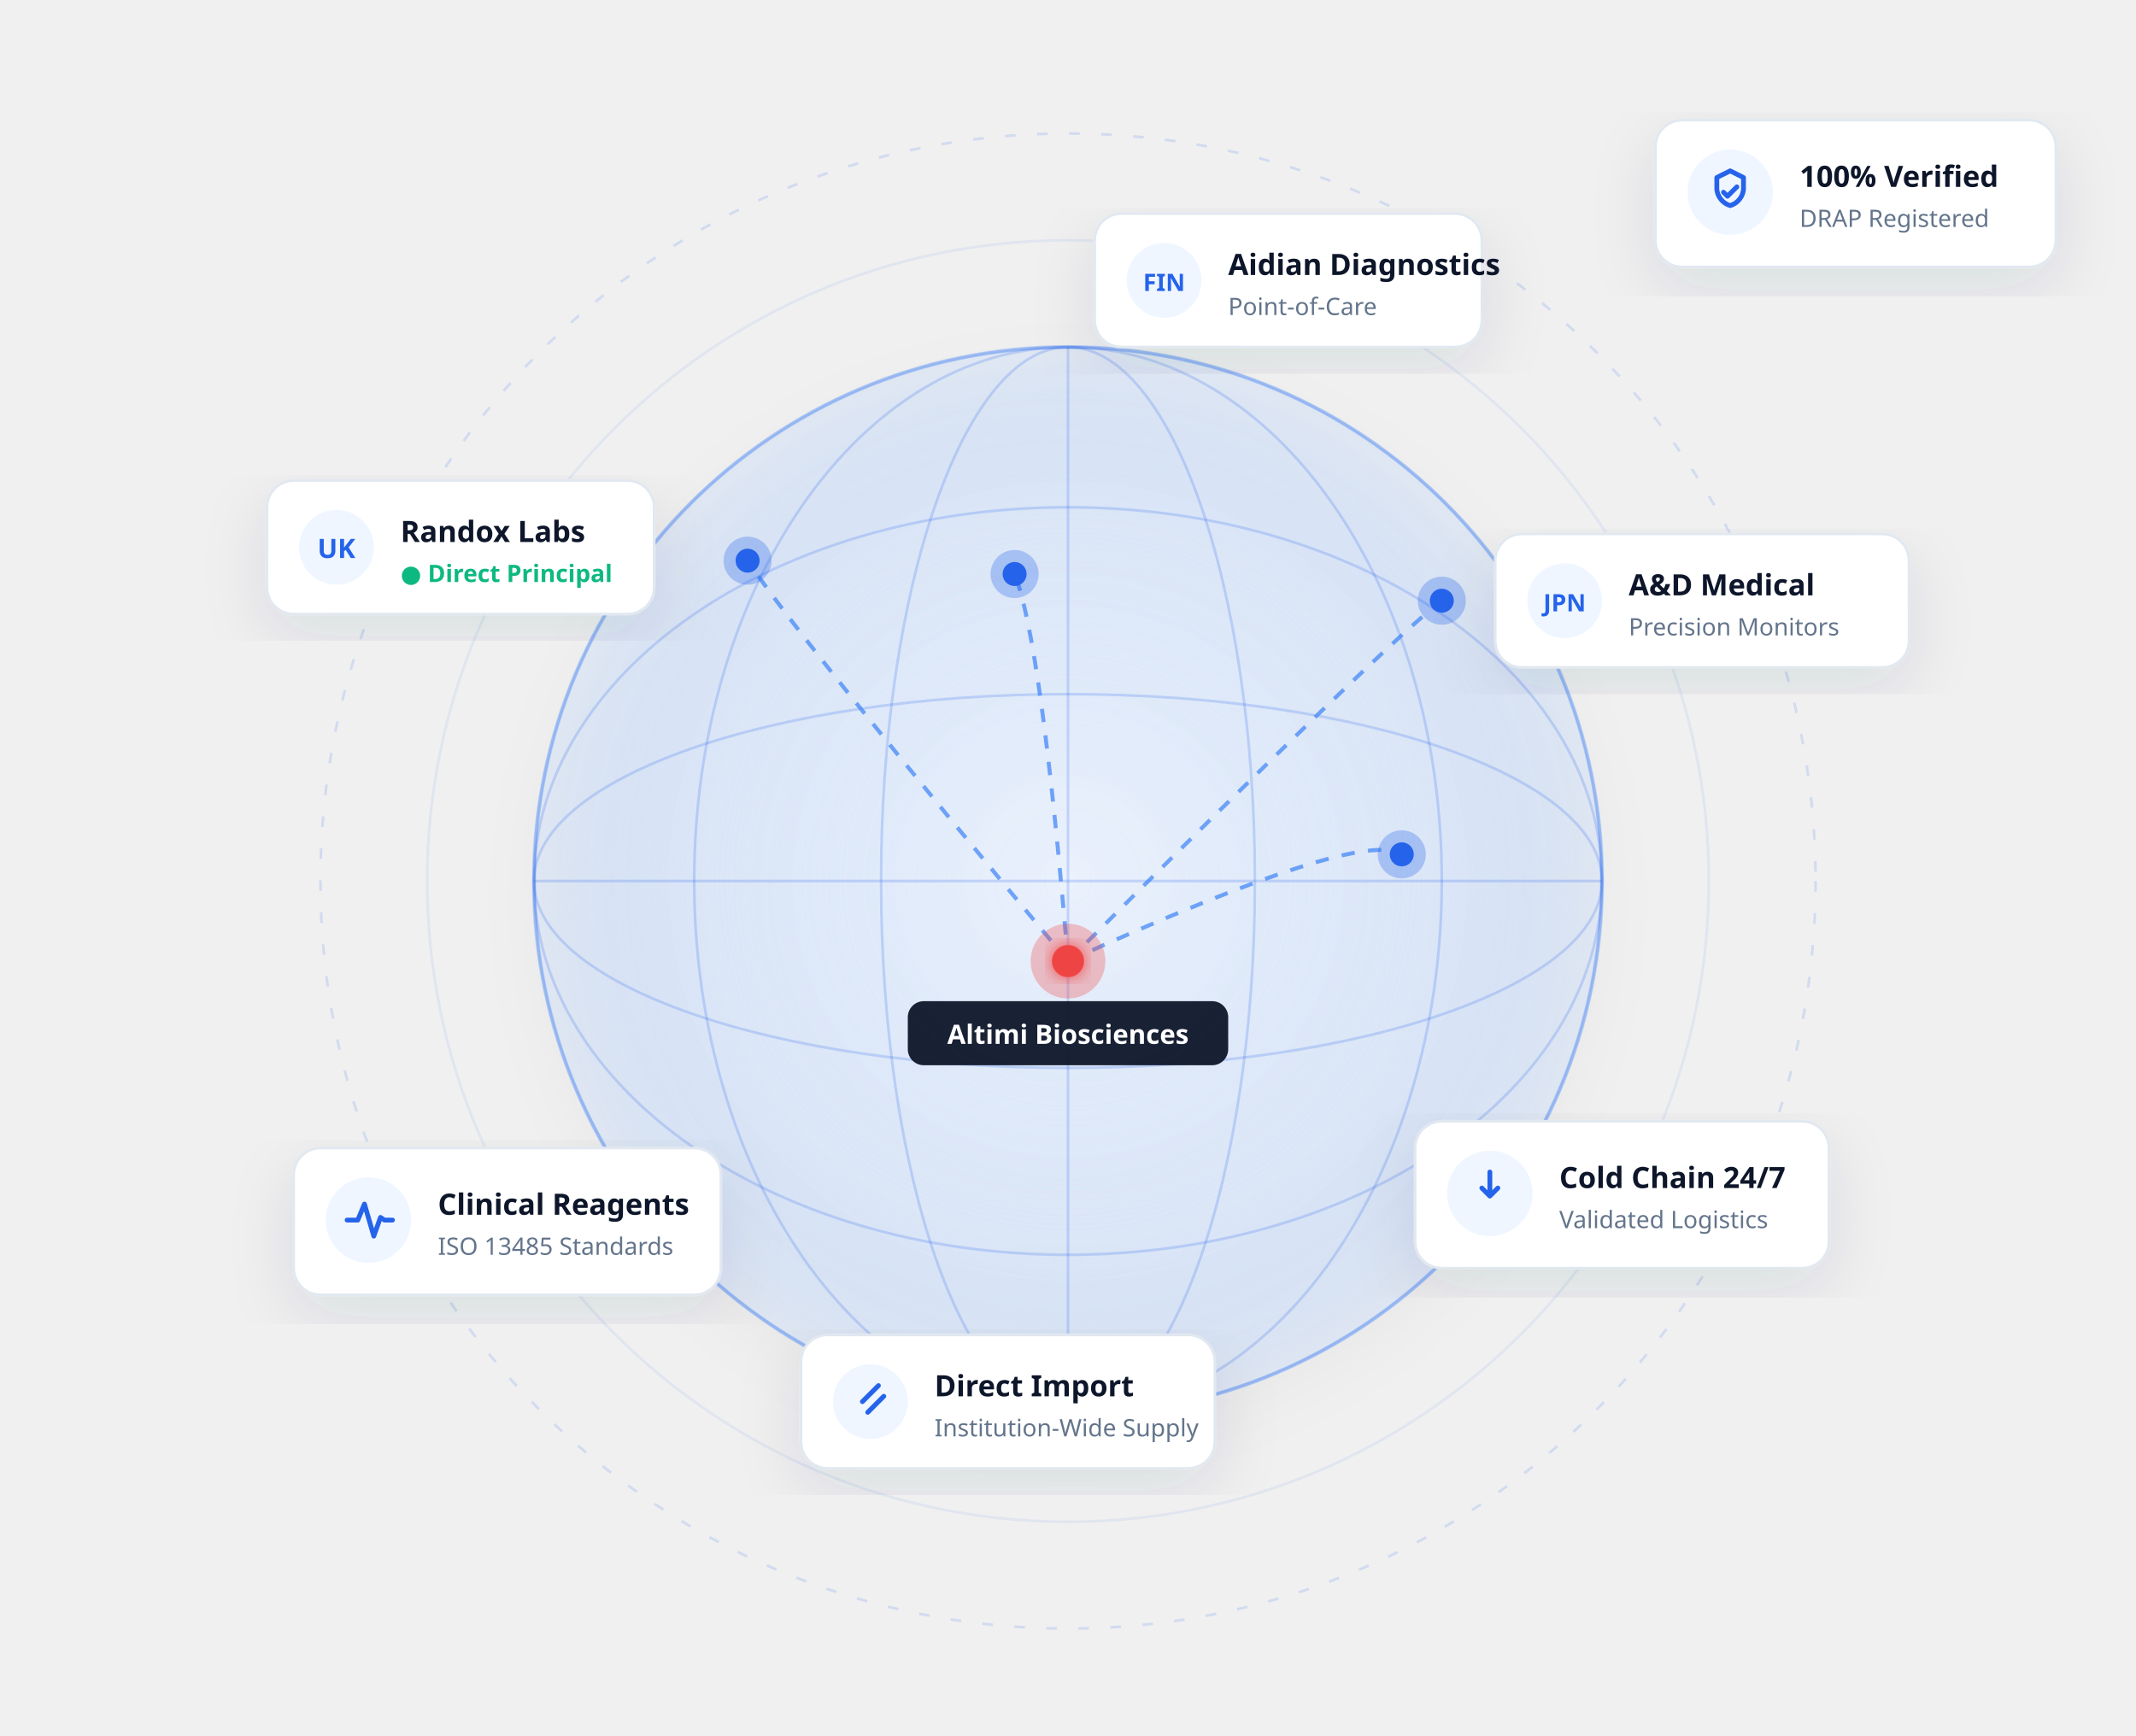
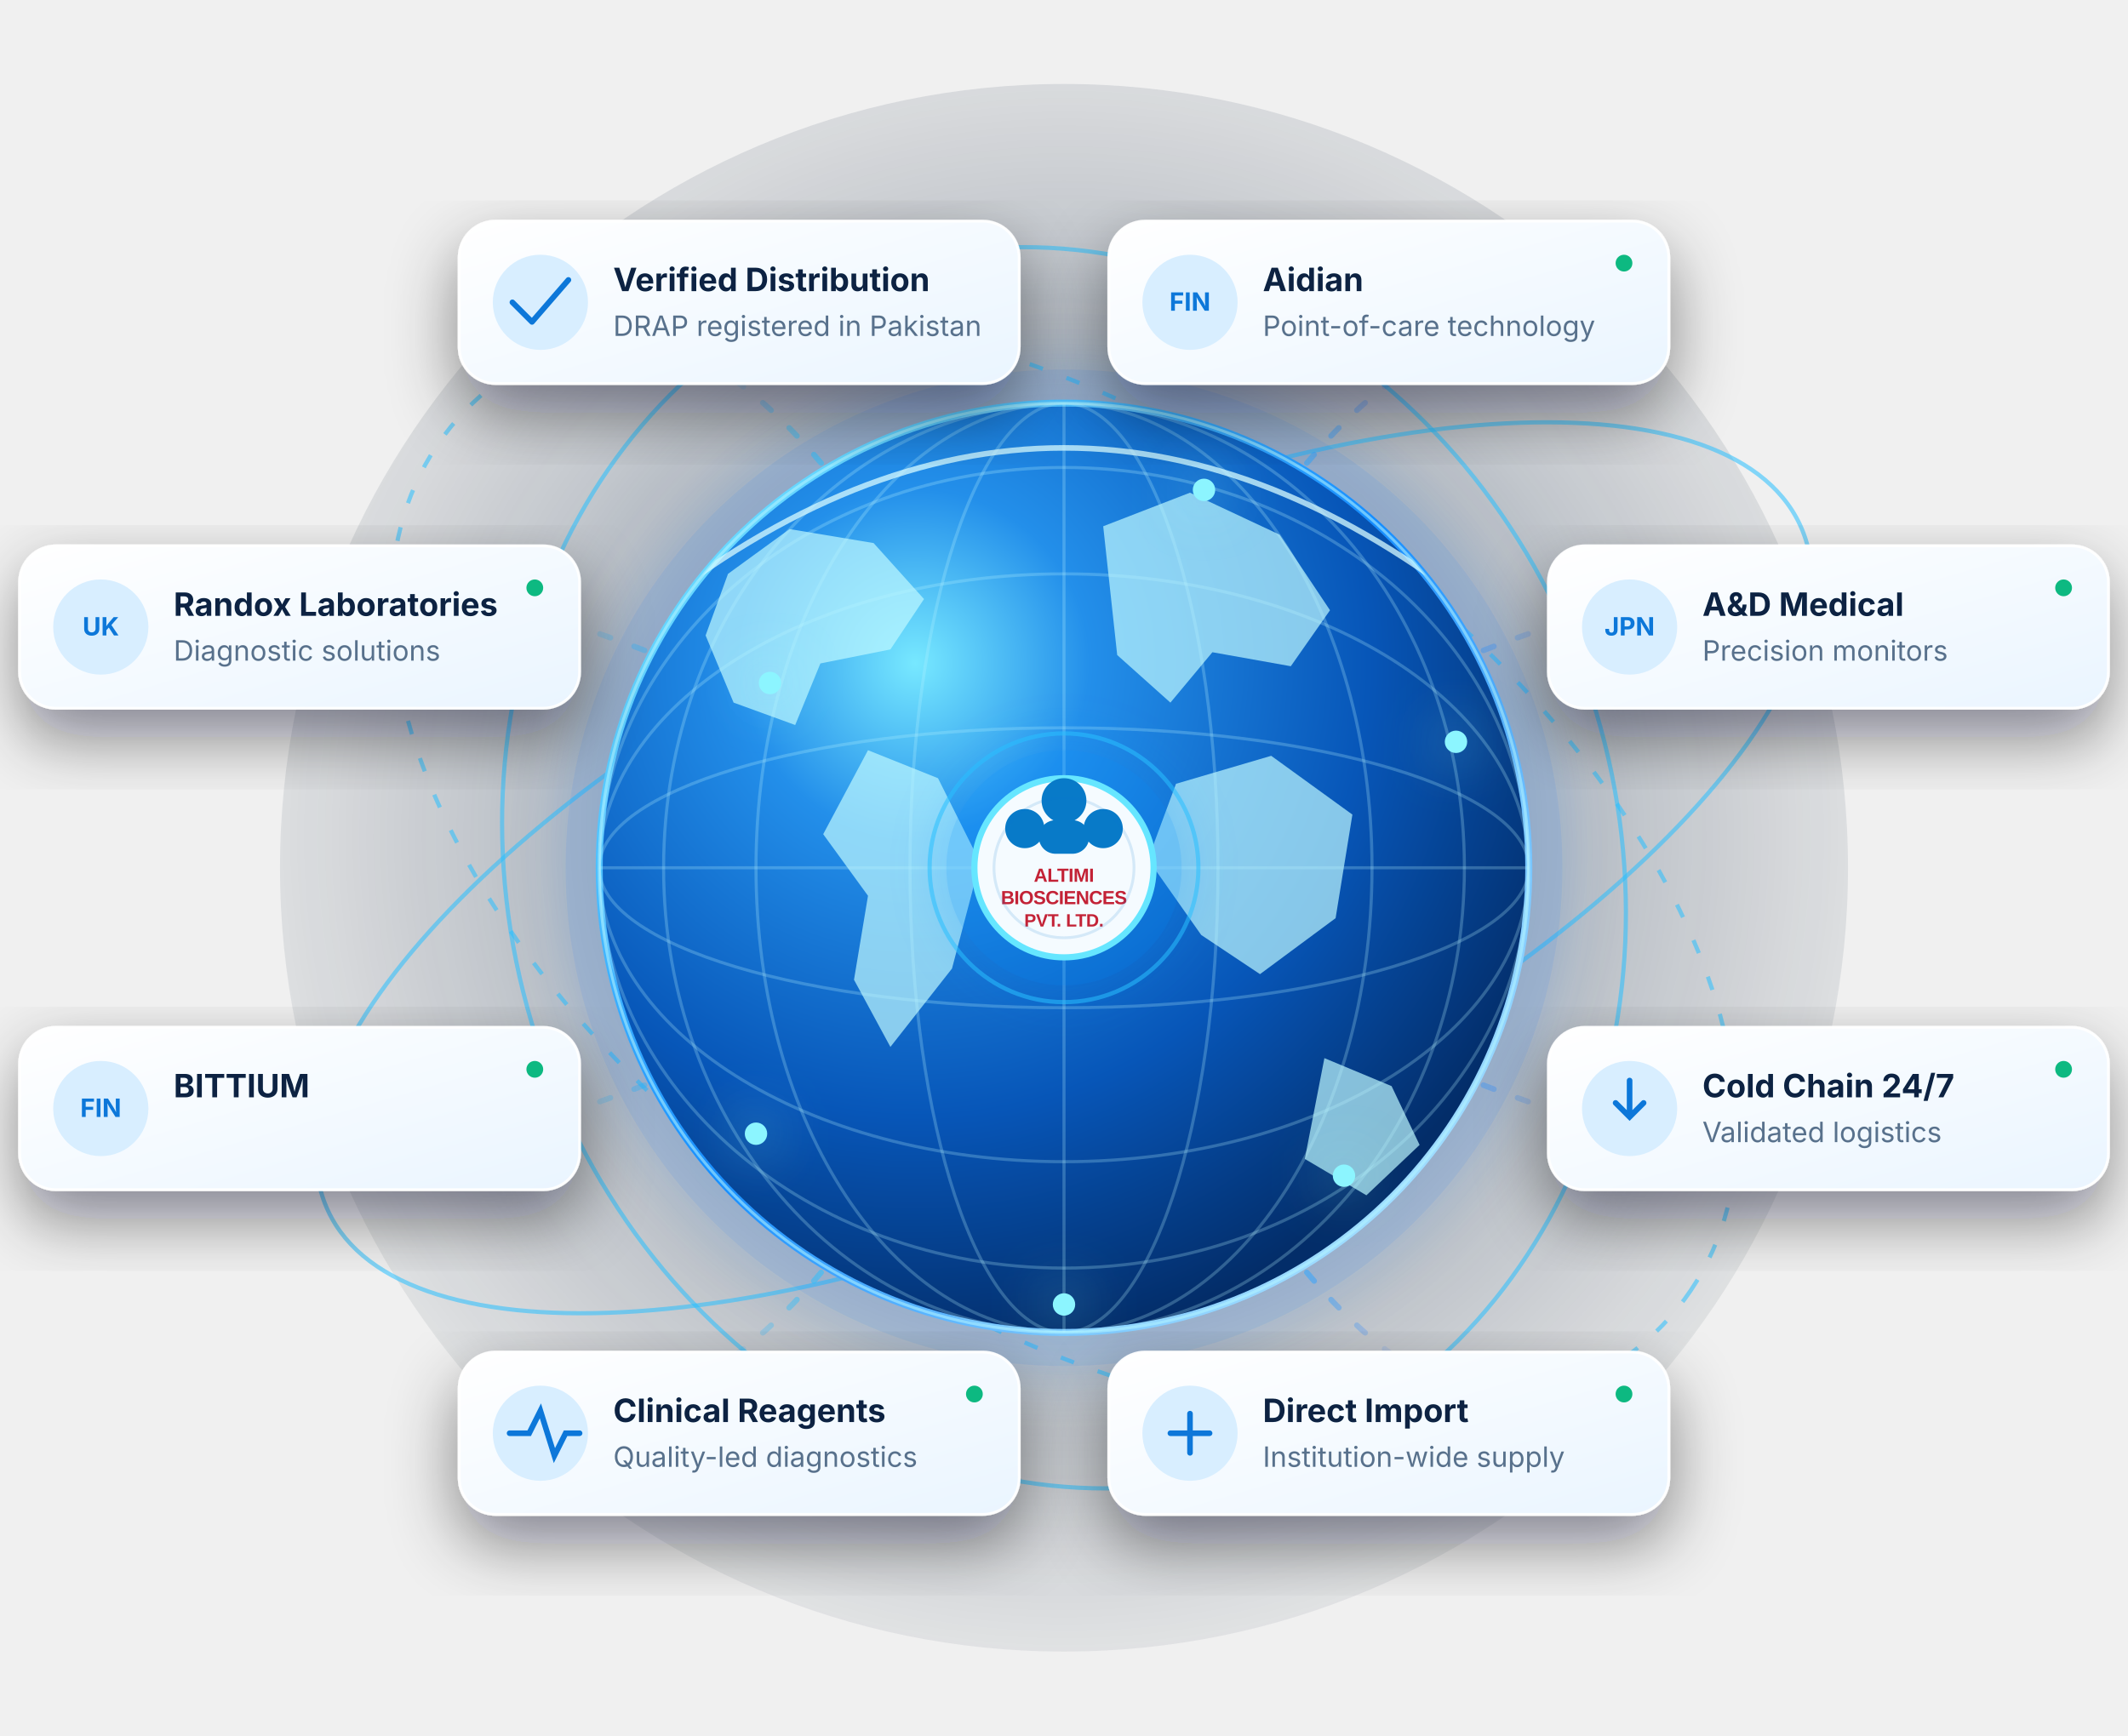
- <svg xmlns="http://www.w3.org/2000/svg" viewBox="0 0 800 650" width="100%" height="100%">
+ <svg xmlns="http://www.w3.org/2000/svg" viewBox="0 0 760 620" role="img" aria-labelledby="title desc">
  <defs>
-     <radialGradient id="globeGrad" cx="50%" cy="50%" r="50%">
-       <stop offset="0%" stop-color="#EBF3FF" stop-opacity="0.9" />
-       <stop offset="70%" stop-color="#D1E3FF" stop-opacity="0.6" />
-       <stop offset="100%" stop-color="#A5C9FF" stop-opacity="0.2" />
+     <radialGradient id="space" cx="50%" cy="48%" r="60%">
+       <stop offset="0" stop-color="#0C3C78" stop-opacity=".65" />
+       <stop offset=".62" stop-color="#061D3B" stop-opacity=".2" />
+       <stop offset="1" stop-color="#031326" stop-opacity="0" />
    </radialGradient>
-     <filter id="softShadow" x="-20%" y="-20%" width="140%" height="140%">
-       <feDropShadow dx="0" dy="8" stdDeviation="12" flood-color="#0F2C59" flood-opacity="0.10" />
-     </filter>
-     <filter id="glow" x="-20%" y="-20%" width="140%" height="140%">
-       <feGaussianBlur stdDeviation="3" result="coloredBlur" />
+     <radialGradient id="globe" cx="34%" cy="28%" r="75%">
+       <stop offset="0" stop-color="#77E8FF" />
+       <stop offset=".25" stop-color="#238FEA" />
+       <stop offset=".65" stop-color="#0756B8" />
+       <stop offset="1" stop-color="#032D69" />
+     </radialGradient>
+     <linearGradient id="edge" x1="0" y1="0" x2="1" y2="1">
+       <stop stop-color="#8AF7FF" />
+       <stop offset=".48" stop-color="#168DFF" />
+       <stop offset="1" stop-color="#D4FBFF" />
+     </linearGradient>
+     <linearGradient id="line" x1="0" y1="0" x2="1" y2="0">
+       <stop stop-color="#0AA9FF" stop-opacity=".1" />
+       <stop offset=".5" stop-color="#59F0FF" />
+       <stop offset="1" stop-color="#176EFF" stop-opacity=".1" />
+     </linearGradient>
+     <linearGradient id="card" x1="0" y1="0" x2="1" y2="1">
+       <stop stop-color="#FFFFFF" />
+       <stop offset="1" stop-color="#EAF5FF" />
+     </linearGradient>
+     <filter id="blueGlow" x="-100%" y="-100%" width="300%" height="300%">
+       <feGaussianBlur stdDeviation="10" result="b" />
      <feMerge>
-         <feMergeNode in="coloredBlur" />
+         <feMergeNode in="b" />
        <feMergeNode in="SourceGraphic" />
      </feMerge>
    </filter>
+     <filter id="shadow" x="-30%" y="-30%" width="160%" height="180%">
+       <feDropShadow dx="0" dy="10" stdDeviation="12" flood-color="#000814" flood-opacity=".45" />
+     </filter>
+     <clipPath id="clip">
+       <circle cx="380" cy="310" r="166" />
+     </clipPath>
+     <style>
+     .orbit{fill:none;stroke:#28BFFF;stroke-opacity:.55;stroke-width:1.5;transform-origin:380px 310px}
+     .spin{animation:spin 28s linear infinite}.back{animation:back 36s linear infinite}
+     .route{fill:none;stroke:url(#line);stroke-width:2;stroke-dasharray:4 9;stroke-linecap:round;animation:dash 6s linear infinite}
+     .grid{fill:none;stroke:#B9F5FF;stroke-opacity:.25;stroke-width:1.1}
+     .card{filter:url(#shadow);animation:float 5.5s ease-in-out infinite}
+     .card:nth-of-type(2n){animation-delay:-2.5s}
+     .cardbg{fill:url(#card);stroke:#FFFFFF;stroke-opacity:.95;stroke-width:1}
+     .name{font:700 11.5px Inter,Arial,sans-serif;fill:#092443}
+     .sub{font:10px Inter,Arial,sans-serif;fill:#58718C}
+     .tag{font:700 9px Inter,Arial,sans-serif;fill:#0877D9}
+     .globeSurface{transform-box:view-box;transform-origin:380px 310px;animation:globeTurn 18s ease-in-out infinite}
+     .landMasses{animation:landDrift 18s ease-in-out infinite}
+     .shine{animation:shine 7s ease-in-out infinite}
+     @keyframes spin{to{transform:rotate(360deg)}}@keyframes back{to{transform:rotate(-360deg)}}
+     @keyframes dash{to{stroke-dashoffset:-52}}@keyframes float{0%,100%{translate:0 0}50%{translate:0 -3px}}
+     @keyframes globeTurn{0%,100%{transform:perspective(700px) rotateY(0deg) scaleX(1)}25%{transform:perspective(700px) rotateY(16deg) scaleX(.94)}50%{transform:perspective(700px) rotateY(0deg) scaleX(1)}75%{transform:perspective(700px) rotateY(-16deg) scaleX(.94)}}
+     @keyframes landDrift{0%,100%{translate:0 0}50%{translate:9px 0}}
+     @keyframes shine{0%,100%{opacity:.22}50%{opacity:.65}}
+     @keyframes pulse{0%,100%{opacity:.5;scale:.88}50%{opacity:1;scale:1.12}}
+     @media(prefers-reduced-motion:reduce){*{animation:none!important;transition:none!important}}
+   </style>
  </defs>
-   <circle cx="400" cy="330" r="280" fill="none" stroke="#2563EB" stroke-width="1" stroke-dasharray="4 8" opacity="0.15" />
-   <circle cx="400" cy="330" r="240" fill="none" stroke="#2563EB" stroke-width="1" opacity="0.08" />
-   <circle cx="400" cy="330" r="200" fill="url(#globeGrad)" stroke="#3B82F6" stroke-width="1.5" stroke-opacity="0.3" filter="url(#softShadow)" />
-   <g stroke="#2563EB" stroke-width="1" stroke-opacity="0.2" fill="none">
-     <ellipse cx="400" cy="330" rx="200" ry="200" />
-     <ellipse cx="400" cy="330" rx="140" ry="200" />
-     <ellipse cx="400" cy="330" rx="70" ry="200" />
-     <ellipse cx="400" cy="330" rx="200" ry="140" />
-     <ellipse cx="400" cy="330" rx="200" ry="70" />
-     <line x1="200" y1="330" x2="600" y2="330" />
-     <line x1="400" y1="130" x2="400" y2="530" />
+   <circle cx="380" cy="310" r="280" fill="url(#space)" />
+   <ellipse class="orbit spin" cx="380" cy="310" rx="290" ry="112" transform="rotate(-25 380 310)" />
+   <ellipse class="orbit back" cx="380" cy="310" rx="270" ry="156" transform="rotate(34 380 310)" stroke-dasharray="5 9" />
+   <ellipse class="orbit" cx="380" cy="310" rx="224" ry="198" transform="rotate(72 380 310)" stroke-opacity=".18" />
+   <g>
+     <path class="route" d="M380 310 Q285 250 207 224" />
+     <path class="route" d="M380 310 Q285 370 207 396" />
+     <path class="route" d="M380 310 Q475 250 553 224" />
+     <path class="route" d="M380 310 Q475 370 553 396" />
+     <path class="route" d="M380 310 Q315 175 264 137" />
+     <path class="route" d="M380 310 Q445 175 496 137" />
+     <path class="route" d="M380 310 Q315 445 264 483" />
+     <path class="route" d="M380 310 Q445 445 496 483" />
  </g>
-   <g fill="none" stroke-dasharray="5 5" stroke-width="1.5">
-     <path d="M400,360 Q300,240 280,210" stroke="#3B82F6" opacity="0.7" />
-     <path d="M400,360 Q390,240 380,215" stroke="#3B82F6" opacity="0.7" />
-     <path d="M400,360 Q520,240 540,225" stroke="#3B82F6" opacity="0.7" />
-     <path d="M400,360 Q510,310 525,320" stroke="#3B82F6" opacity="0.7" />
+   <circle cx="380" cy="310" r="178" fill="#087BFF" opacity=".15" filter="url(#blueGlow)" />
+   <circle cx="380" cy="310" r="166" fill="url(#globe)" stroke="url(#edge)" stroke-width="2.5" />
+   <g clip-path="url(#clip)">
+     <g class="globeSurface">
+       <g class="grid">
+         <ellipse cx="380" cy="310" rx="166" ry="50" />
+         <ellipse cx="380" cy="310" rx="166" ry="105" />
+         <ellipse cx="380" cy="310" rx="166" ry="143" />
+         <ellipse cx="380" cy="310" rx="55" ry="166" />
+         <ellipse cx="380" cy="310" rx="110" ry="166" />
+         <ellipse cx="380" cy="310" rx="143" ry="166" />
+         <path d="M214 310H546M380 144V476" />
+       </g>
+       <g class="landMasses" fill="#BDF8FF" opacity=".7">
+         <path d="M260 205l22-16 30 5 18 20-12 18-25 5-9 22-22-8-10-24z" />
+         <path d="M310 268l25 10 15 30-10 38-22 28-13-24 5-30-16-22z" />
+         <path d="M394 188l31-12 32 15 18 27-14 20-28-5-15 18-19-17z" />
+         <path d="M420 280l34-10 29 21-6 37-27 20-21-14-19-27z" />
+         <path d="M473 378l24 10 10 21-19 18-22-13z" />
+       </g>
+       <path class="shine" d="M230 220Q380 100 530 220" fill="none" stroke="#D7FBFF" stroke-opacity=".75" stroke-width="2" />
+     </g>
  </g>
-   <circle cx="400" cy="360" r="6" fill="#EF4444" filter="url(#glow)" />
-   <circle cx="400" cy="360" r="14" fill="#EF4444" opacity="0.3" />
-   <rect x="340" y="375" width="120" height="24" rx="6" fill="#0F172A" opacity="0.95" />
-   <text x="400" y="391" fill="#FFFFFF" font-family="sans-serif" font-size="10" font-weight="600" text-anchor="middle">Altimi Biosciences</text>
-   <circle cx="280" cy="210" r="4.5" fill="#2563EB" />
-   <circle cx="280" cy="210" r="9" fill="#2563EB" opacity="0.3" />
-   <circle cx="380" cy="215" r="4.5" fill="#2563EB" />
-   <circle cx="380" cy="215" r="9" fill="#2563EB" opacity="0.3" />
-   <circle cx="540" cy="225" r="4.5" fill="#2563EB" />
-   <circle cx="540" cy="225" r="9" fill="#2563EB" opacity="0.3" />
-   <circle cx="525" cy="320" r="4.5" fill="#2563EB" />
-   <circle cx="525" cy="320" r="9" fill="#2563EB" opacity="0.3" />
-   <g transform="translate(620, 45)" filter="url(#softShadow)">
-     <rect width="150" height="55" rx="10" fill="#FFFFFF" stroke="#E2E8F0" stroke-width="1" />
-     <circle cx="28" cy="27" r="16" fill="#EFF6FF" />
-     <path d="M28 19L33 21.5V25.5C33 28.5 30.8 31.2 28 32C25.2 31.2 23 28.5 23 25.5V21.5L28 19Z" fill="none" stroke="#2563EB" stroke-width="1.8" stroke-linecap="round" stroke-linejoin="round" />
-     <path d="M25.5 27L27 28.5L30.5 25" fill="none" stroke="#2563EB" stroke-width="1.8" stroke-linecap="round" stroke-linejoin="round" />
-     <text x="54" y="25" fill="#0F172A" font-family="sans-serif" font-size="11" font-weight="700">100% Verified</text>
-     <text x="54" y="40" fill="#64748B" font-family="sans-serif" font-size="9" font-weight="500">DRAP Registered</text>
+   <circle cx="380" cy="310" r="166" fill="none" stroke="#B5F6FF" stroke-opacity=".55" />
+   <circle cx="380" cy="310" r="42" fill="#008BFF" opacity=".22" filter="url(#blueGlow)" />
+   <circle cx="380" cy="310" r="32" fill="#F5FBFF" stroke="#66E6FF" stroke-width="2.2" />
+   <g fill="#087AC8" transform="translate(0 -11)">
+     <circle cx="380" cy="297" r="8" />
+     <circle cx="366" cy="307" r="7" />
+     <circle cx="394" cy="307" r="7" />
+     <rect x="371" y="304" width="18" height="12" rx="6" />
  </g>
-   <g transform="translate(100, 180)" filter="url(#softShadow)">
-     <rect width="145" height="50" rx="10" fill="#FFFFFF" stroke="#E2E8F0" stroke-width="1" />
-     <circle cx="26" cy="25" r="14" fill="#EFF6FF" />
-     <text x="26" y="29" fill="#2563EB" font-family="sans-serif" font-size="10" font-weight="800" text-anchor="middle">UK</text>
-     <text x="50" y="23" fill="#0F172A" font-family="sans-serif" font-size="11" font-weight="700">Randox Labs</text>
-     <text x="50" y="38" fill="#10B981" font-family="sans-serif" font-size="9" font-weight="600">● Direct Principal</text>
+   <text x="380" y="315" text-anchor="middle" font-family="Arial, sans-serif" font-size="6.8" font-weight="700" letter-spacing="-.12" fill="#C32236">ALTIMI</text>
+   <text x="380" y="323" text-anchor="middle" font-family="Arial, sans-serif" font-size="6.8" font-weight="700" letter-spacing="-.18" fill="#C32236">BIOSCIENCES</text>
+   <text x="380" y="331" text-anchor="middle" font-family="Arial, sans-serif" font-size="6.4" font-weight="700" letter-spacing="-.08" fill="#C32236">PVT. LTD.</text>
+   <circle cx="380" cy="310" r="48" fill="none" stroke="#73EFFF" stroke-opacity=".75" class="orbit spin" />
+   <circle cx="380" cy="310" r="25" fill="none" stroke="#0C78C8" stroke-opacity=".14" stroke-width="1" />
+   <g fill="#8CF5FF" filter="url(#blueGlow)">
+     <circle cx="275" cy="244" r="4" />
+     <circle cx="430" cy="175" r="4" />
+     <circle cx="520" cy="265" r="4" />
+     <circle cx="480" cy="420" r="4" />
+     <circle cx="270" cy="405" r="4" />
+     <circle cx="380" cy="466" r="4" />
  </g>
-   <g transform="translate(410, 80)" filter="url(#softShadow)">
-     <rect width="145" height="50" rx="10" fill="#FFFFFF" stroke="#E2E8F0" stroke-width="1" />
-     <circle cx="26" cy="25" r="14" fill="#EFF6FF" />
-     <text x="26" y="29" fill="#2563EB" font-family="sans-serif" font-size="9" font-weight="800" text-anchor="middle">FIN</text>
-     <text x="50" y="23" fill="#0F172A" font-family="sans-serif" font-size="11" font-weight="700">Aidian Diagnostics</text>
-     <text x="50" y="38" fill="#64748B" font-family="sans-serif" font-size="9" font-weight="500">Point-of-Care</text>
+   <g class="card" transform="translate(164 79)">
+     <rect class="cardbg" width="200" height="58" rx="13" />
+     <circle cx="29" cy="29" r="17" fill="#D8EEFF" />
+     <path d="M19 29l7 7 13-15" fill="none" stroke="#0877D9" stroke-width="2" stroke-linecap="round" stroke-linejoin="round" />
+     <text class="name" x="55" y="25">Verified Distribution</text>
+     <text class="sub" x="55" y="41">DRAP registered in Pakistan</text>
  </g>
-   <g transform="translate(560, 200)" filter="url(#softShadow)">
-     <rect width="155" height="50" rx="10" fill="#FFFFFF" stroke="#E2E8F0" stroke-width="1" />
-     <circle cx="26" cy="25" r="14" fill="#EFF6FF" />
-     <text x="26" y="29" fill="#2563EB" font-family="sans-serif" font-size="9" font-weight="800" text-anchor="middle">JPN</text>
-     <text x="50" y="23" fill="#0F172A" font-family="sans-serif" font-size="11" font-weight="700">A&amp;D Medical</text>
-     <text x="50" y="38" fill="#64748B" font-family="sans-serif" font-size="9" font-weight="500">Precision Monitors</text>
+   <g class="card" transform="translate(396 79)" style="animation-delay:-1.2s">
+     <rect class="cardbg" width="200" height="58" rx="13" />
+     <circle cx="29" cy="29" r="17" fill="#D8EEFF" />
+     <text class="tag" x="29" y="32" text-anchor="middle">FIN</text>
+     <text class="name" x="55" y="25">Aidian</text>
+     <text class="sub" x="55" y="41">Point-of-care technology</text>
+     <circle cx="184" cy="15" r="3" fill="#10B981" />
  </g>
-   <g transform="translate(530, 420)" filter="url(#softShadow)">
-     <rect width="155" height="55" rx="10" fill="#FFFFFF" stroke="#E2E8F0" stroke-width="1" />
-     <circle cx="28" cy="27" r="16" fill="#EFF6FF" />
-     <path d="M28 19V28M25 25L28 28L31 25" fill="none" stroke="#2563EB" stroke-width="1.8" stroke-linecap="round" stroke-linejoin="round" />
-     <text x="54" y="25" fill="#0F172A" font-family="sans-serif" font-size="11" font-weight="700">Cold Chain 24/7</text>
-     <text x="54" y="40" fill="#64748B" font-family="sans-serif" font-size="9" font-weight="500">Validated Logistics</text>
+   <g class="card" transform="translate(7 195)" style="animation-delay:-.8s">
+     <rect class="cardbg" width="200" height="58" rx="13" />
+     <circle cx="29" cy="29" r="17" fill="#D8EEFF" />
+     <text class="tag" x="29" y="32" text-anchor="middle">UK</text>
+     <text class="name" x="55" y="25">Randox Laboratories</text>
+     <text class="sub" x="55" y="41">Diagnostic solutions</text>
+     <circle cx="184" cy="15" r="3" fill="#10B981" />
  </g>
-   <g transform="translate(110, 430)" filter="url(#softShadow)">
-     <rect width="160" height="55" rx="10" fill="#FFFFFF" stroke="#E2E8F0" stroke-width="1" />
-     <circle cx="28" cy="27" r="16" fill="#EFF6FF" />
-     <path d="M20 27H24L26.5 21L30 33L32.5 26L34 27H37" fill="none" stroke="#2563EB" stroke-width="1.8" stroke-linecap="round" stroke-linejoin="round" />
-     <text x="54" y="25" fill="#0F172A" font-family="sans-serif" font-size="11" font-weight="700">Clinical Reagents</text>
-     <text x="54" y="40" fill="#64748B" font-family="sans-serif" font-size="9" font-weight="500">ISO 13485 Standards</text>
+   <g class="card" transform="translate(7 367)" style="animation-delay:-1.4s">
+     <rect class="cardbg" width="200" height="58" rx="13" />
+     <circle cx="29" cy="29" r="17" fill="#D8EEFF" />
+     <text class="tag" x="29" y="32" text-anchor="middle">FIN</text>
+     <text class="name" x="55" y="25">BITTIUM</text>
+     <circle cx="184" cy="15" r="3" fill="#10B981" />
  </g>
-   <g transform="translate(300, 500)" filter="url(#softShadow)">
-     <rect width="155" height="50" rx="10" fill="#FFFFFF" stroke="#E2E8F0" stroke-width="1" />
-     <circle cx="26" cy="25" r="14" fill="#EFF6FF" />
-     <path d="M23 25L29 19M25 29L31 23" fill="none" stroke="#2563EB" stroke-width="1.8" stroke-linecap="round" />
-     <text x="50" y="23" fill="#0F172A" font-family="sans-serif" font-size="11" font-weight="700">Direct Import</text>
-     <text x="50" y="38" fill="#64748B" font-family="sans-serif" font-size="9" font-weight="500">Institution-Wide Supply</text>
+   <g class="card" transform="translate(553 195)" style="animation-delay:-2s">
+     <rect class="cardbg" width="200" height="58" rx="13" />
+     <circle cx="29" cy="29" r="17" fill="#D8EEFF" />
+     <text class="tag" x="29" y="32" text-anchor="middle">JPN</text>
+     <text class="name" x="55" y="25">A&amp;D Medical</text>
+     <text class="sub" x="55" y="41">Precision monitors</text>
+     <circle cx="184" cy="15" r="3" fill="#10B981" />
+   </g>
+   <g class="card" transform="translate(553 367)" style="animation-delay:-2.6s">
+     <rect class="cardbg" width="200" height="58" rx="13" />
+     <circle cx="29" cy="29" r="17" fill="#D8EEFF" />
+     <path d="M29 19v13m-5-5 5 5 5-5" fill="none" stroke="#0877D9" stroke-width="2" stroke-linecap="round" />
+     <text class="name" x="55" y="25">Cold Chain 24/7</text>
+     <text class="sub" x="55" y="41">Validated logistics</text>
+     <circle cx="184" cy="15" r="3" fill="#10B981" />
+   </g>
+   <g class="card" transform="translate(164 483)" style="animation-delay:-3s">
+     <rect class="cardbg" width="200" height="58" rx="13" />
+     <circle cx="29" cy="29" r="17" fill="#D8EEFF" />
+     <path d="M18 29h7l4-8 5 16 4-8h5" fill="none" stroke="#0877D9" stroke-width="2" stroke-linecap="round" />
+     <text class="name" x="55" y="25">Clinical Reagents</text>
+     <text class="sub" x="55" y="41">Quality-led diagnostics</text>
+     <circle cx="184" cy="15" r="3" fill="#10B981" />
+   </g>
+   <g class="card" transform="translate(396 483)" style="animation-delay:-1.8s">
+     <rect class="cardbg" width="200" height="58" rx="13" />
+     <circle cx="29" cy="29" r="17" fill="#D8EEFF" />
+     <path d="M22 29h14m-7-7v14" stroke="#0877D9" stroke-width="2" stroke-linecap="round" />
+     <text class="name" x="55" y="25">Direct Import</text>
+     <text class="sub" x="55" y="41">Institution-wide supply</text>
+     <circle cx="184" cy="15" r="3" fill="#10B981" />
  </g>
</svg>
